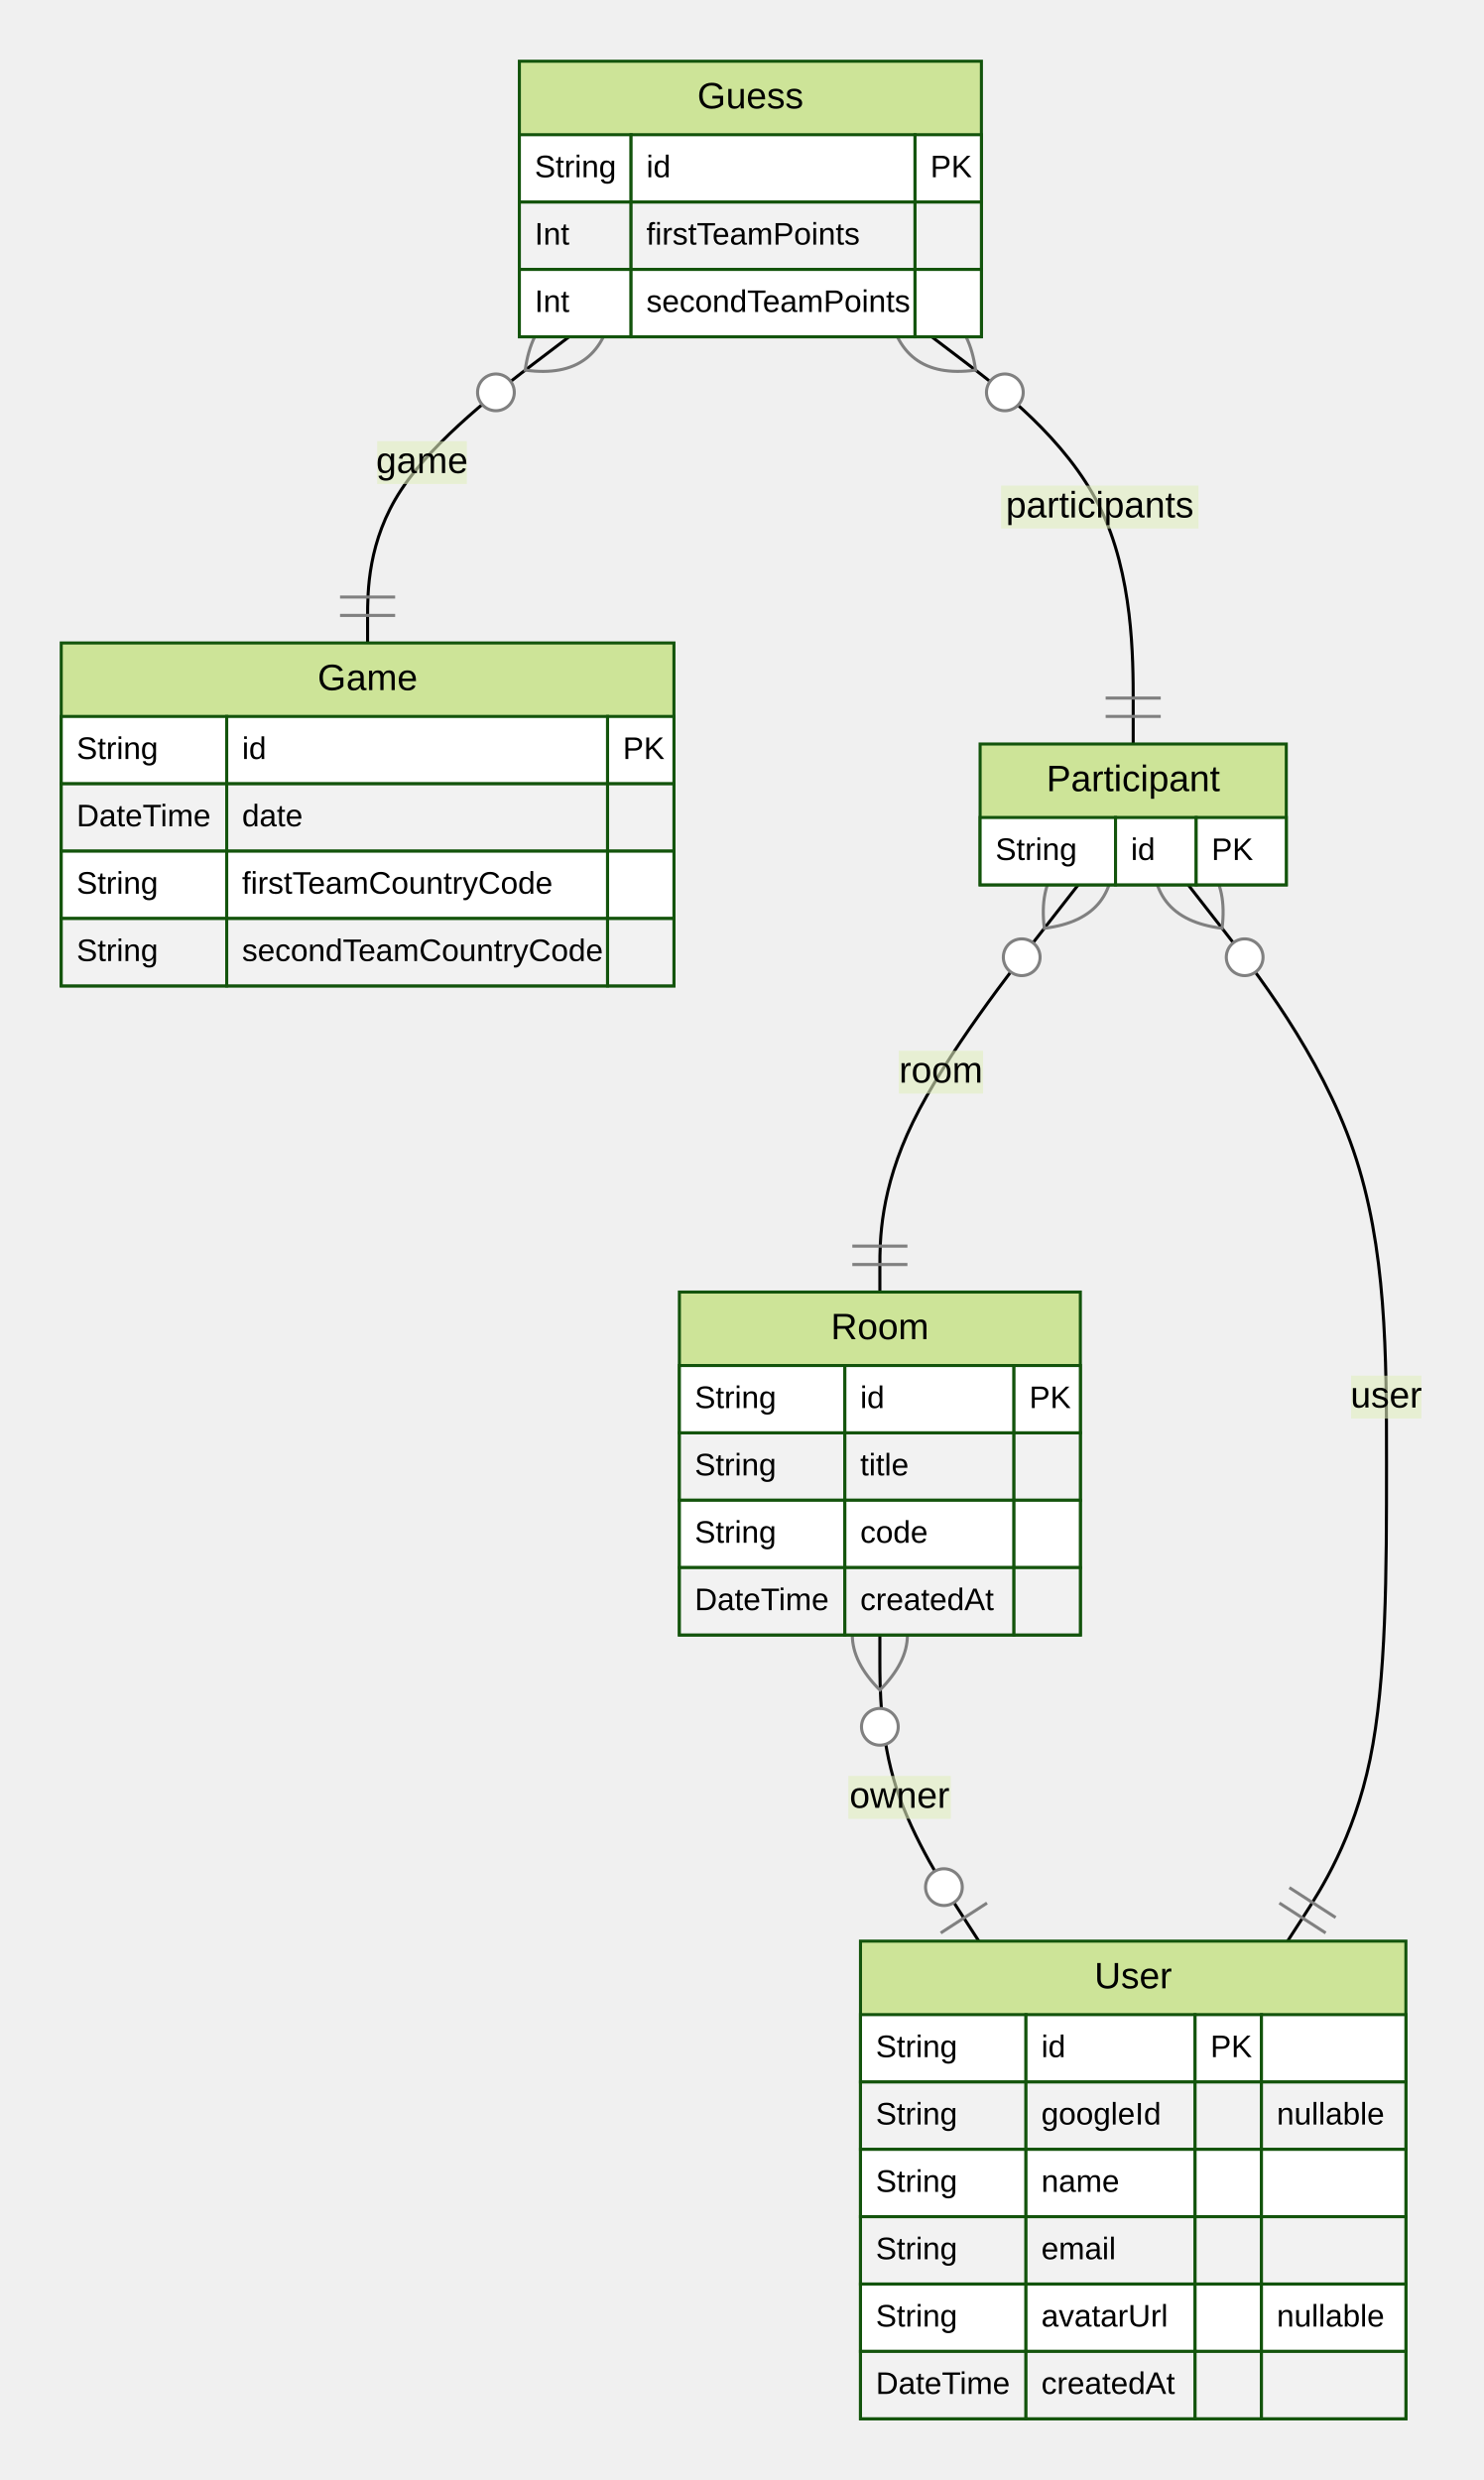
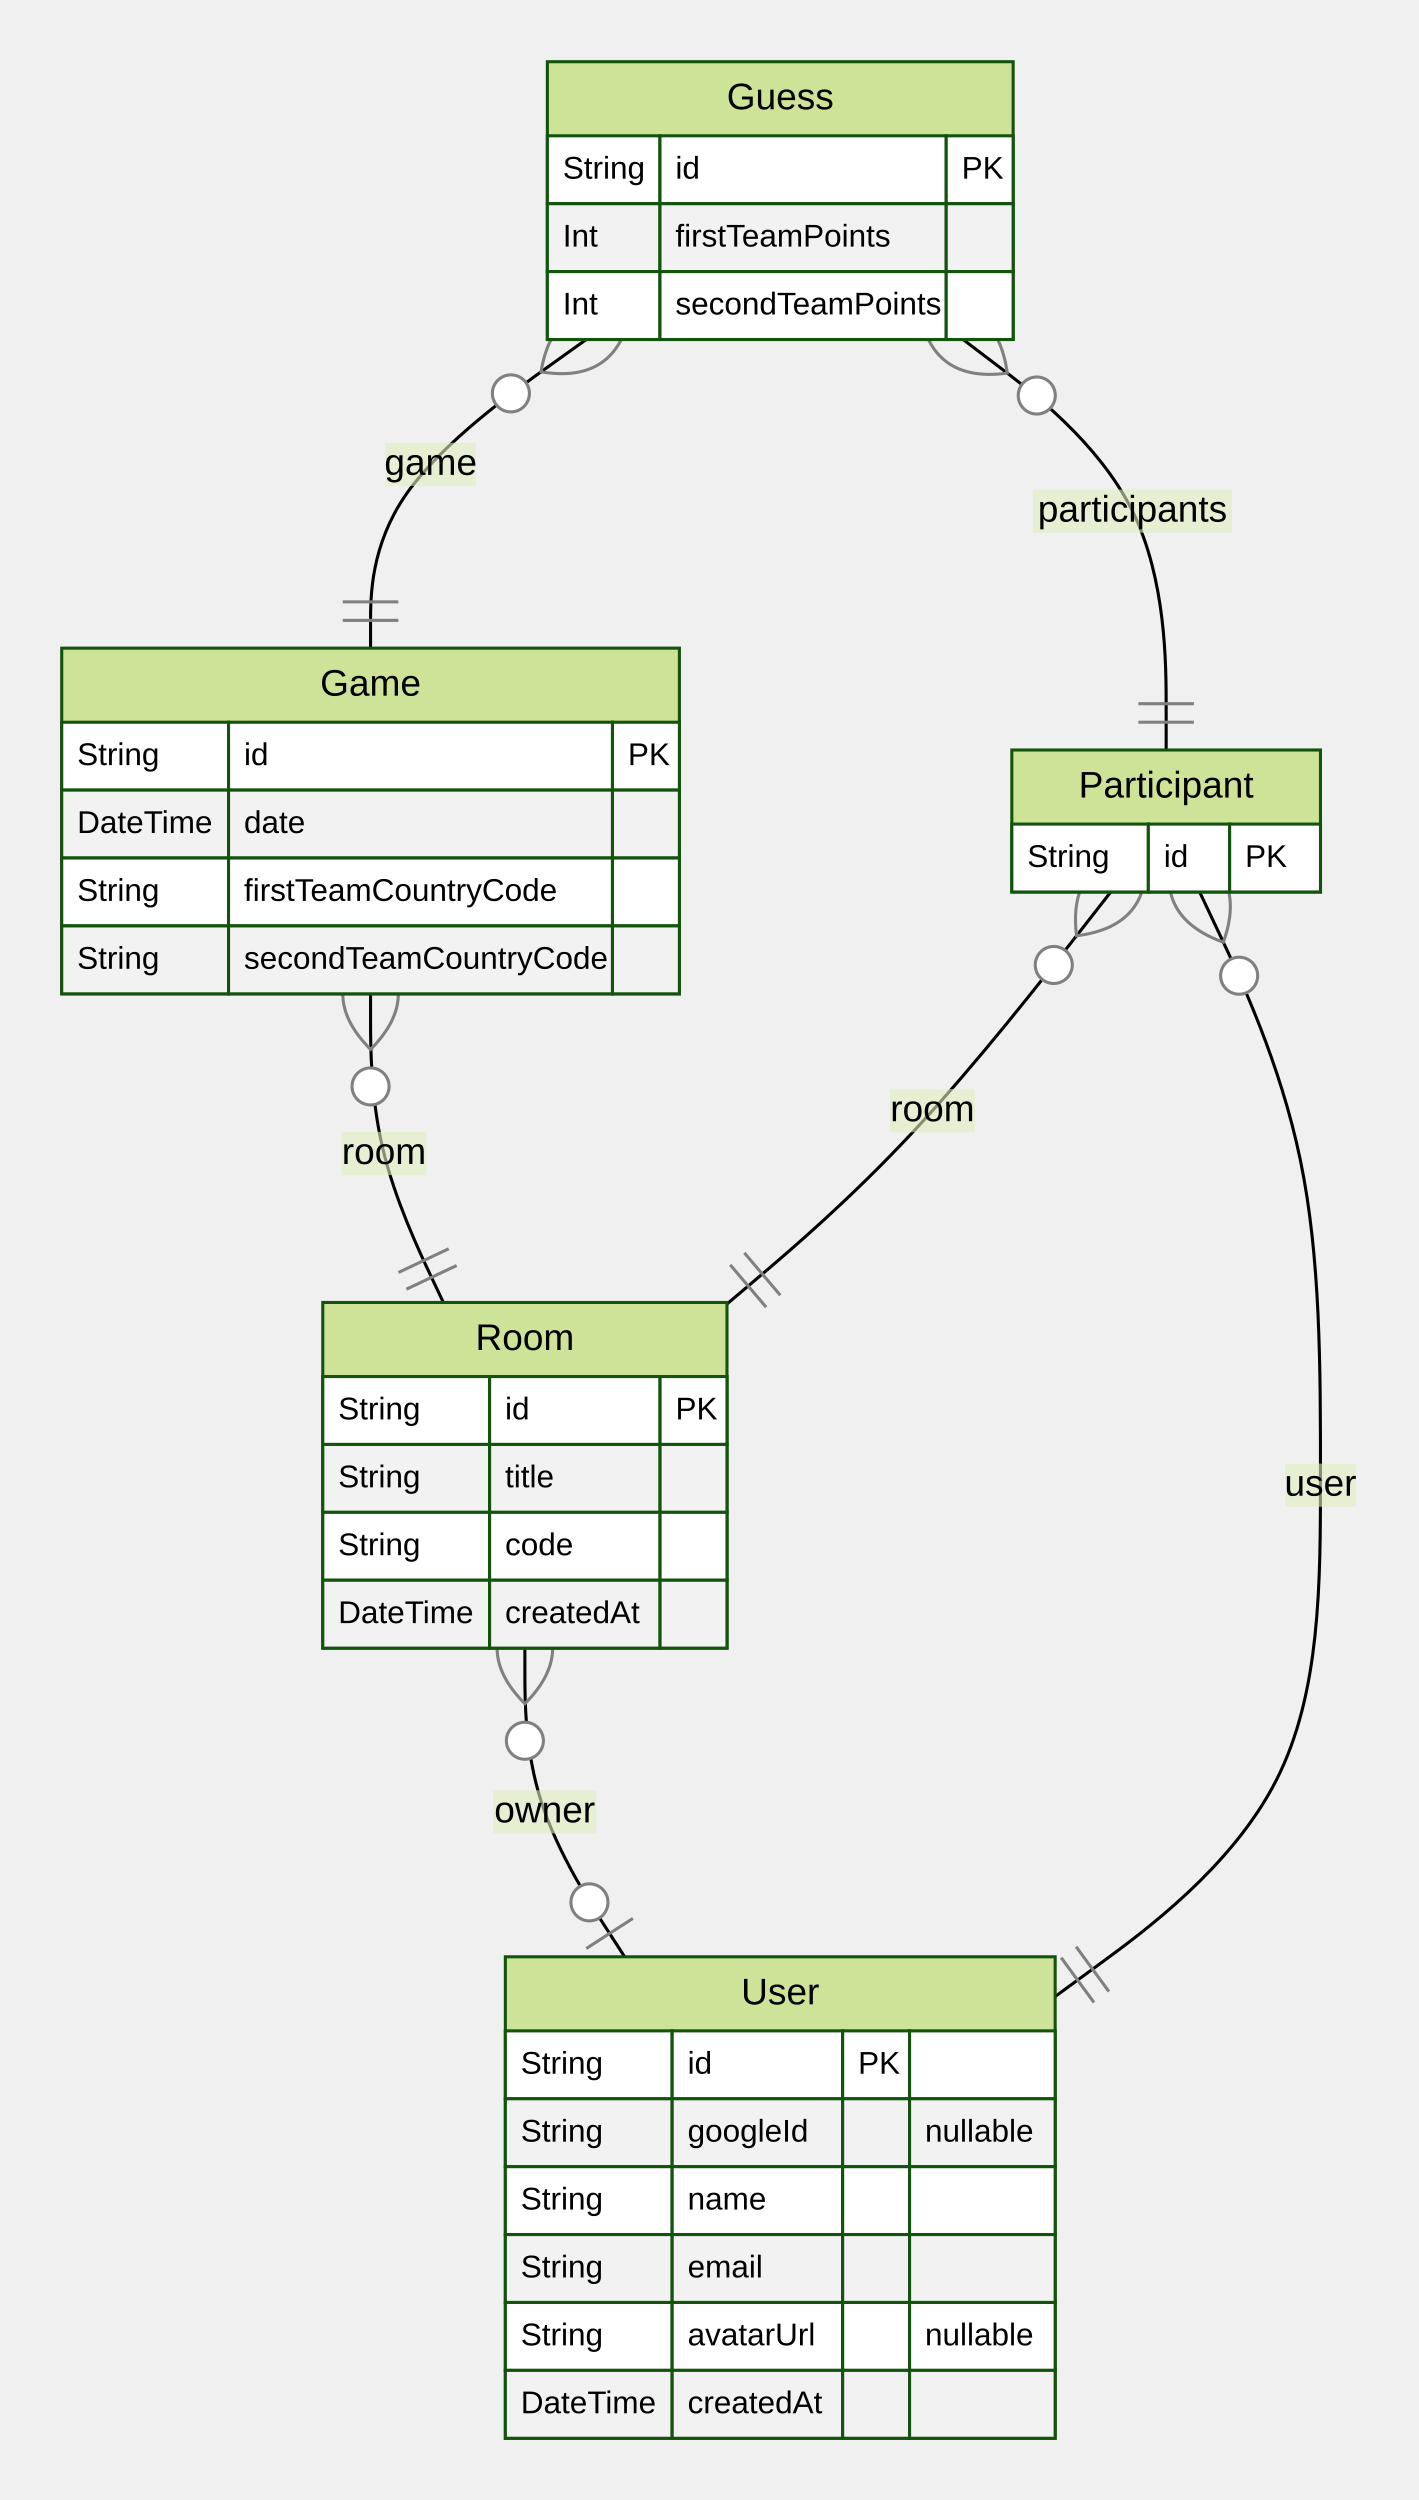
- <svg xmlns="http://www.w3.org/2000/svg" aria-labelledby="chart-title-mermaid-0 chart-desc-mermaid-0" role="img" viewBox="0 0 484.418 810" style="max-width: 484.418px; background-color: white;" width="100%" id="mermaid-0">
+ <svg xmlns="http://www.w3.org/2000/svg" aria-labelledby="chart-title-mermaid-0 chart-desc-mermaid-0" role="img" viewBox="0 0 459.479 810" style="max-width: 459.479px; background-color: white;" width="100%" id="mermaid-0">
  <style>#mermaid-0 {font-family:"trebuchet ms",verdana,arial,sans-serif;font-size:16px;fill:#000000;}#mermaid-0 .error-icon{fill:#552222;}#mermaid-0 .error-text{fill:#552222;stroke:#552222;}#mermaid-0 .edge-thickness-normal{stroke-width:2px;}#mermaid-0 .edge-thickness-thick{stroke-width:3.5px;}#mermaid-0 .edge-pattern-solid{stroke-dasharray:0;}#mermaid-0 .edge-pattern-dashed{stroke-dasharray:3;}#mermaid-0 .edge-pattern-dotted{stroke-dasharray:2;}#mermaid-0 .marker{fill:#000000;stroke:#000000;}#mermaid-0 .marker.cross{stroke:#000000;}#mermaid-0 svg{font-family:"trebuchet ms",verdana,arial,sans-serif;font-size:16px;}#mermaid-0 .entityBox{fill:#cde498;stroke:#13540c;}#mermaid-0 .attributeBoxOdd{fill:#ffffff;stroke:#13540c;}#mermaid-0 .attributeBoxEven{fill:#f2f2f2;stroke:#13540c;}#mermaid-0 .relationshipLabelBox{fill:hsl(78.158, 58.462%, 84.51%);opacity:0.7;background-color:hsl(78.158, 58.462%, 84.51%);}#mermaid-0 .relationshipLabelBox rect{opacity:0.5;}#mermaid-0 .relationshipLine{stroke:#000000;}#mermaid-0 :root{--mermaid-font-family:"trebuchet ms",verdana,arial,sans-serif;}</style>
  <g />
  <defs>
    <marker orient="auto" markerHeight="18" markerWidth="18" refY="9" refX="0" id="ONLY_ONE_START">
      <path d="M9,0 L9,18 M15,0 L15,18" fill="none" stroke="gray" />
    </marker>
  </defs>
  <defs>
    <marker orient="auto" markerHeight="18" markerWidth="18" refY="9" refX="18" id="ONLY_ONE_END">
      <path d="M3,0 L3,18 M9,0 L9,18" fill="none" stroke="gray" />
    </marker>
  </defs>
  <defs>
    <marker orient="auto" markerHeight="18" markerWidth="30" refY="9" refX="0" id="ZERO_OR_ONE_START">
      <circle r="6" cy="9" cx="21" fill="white" stroke="gray" />
      <path d="M9,0 L9,18" fill="none" stroke="gray" />
    </marker>
  </defs>
  <defs>
    <marker orient="auto" markerHeight="18" markerWidth="30" refY="9" refX="30" id="ZERO_OR_ONE_END">
      <circle r="6" cy="9" cx="9" fill="white" stroke="gray" />
      <path d="M21,0 L21,18" fill="none" stroke="gray" />
    </marker>
  </defs>
  <defs>
    <marker orient="auto" markerHeight="36" markerWidth="45" refY="18" refX="18" id="ONE_OR_MORE_START">
      <path d="M0,18 Q 18,0 36,18 Q 18,36 0,18 M42,9 L42,27" fill="none" stroke="gray" />
    </marker>
  </defs>
  <defs>
    <marker orient="auto" markerHeight="36" markerWidth="45" refY="18" refX="27" id="ONE_OR_MORE_END">
      <path d="M3,9 L3,27 M9,18 Q27,0 45,18 Q27,36 9,18" fill="none" stroke="gray" />
    </marker>
  </defs>
  <defs>
    <marker orient="auto" markerHeight="36" markerWidth="57" refY="18" refX="18" id="ZERO_OR_MORE_START">
      <circle r="6" cy="18" cx="48" fill="white" stroke="gray" />
      <path d="M0,18 Q18,0 36,18 Q18,36 0,18" fill="none" stroke="gray" />
    </marker>
  </defs>
  <defs>
    <marker orient="auto" markerHeight="36" markerWidth="57" refY="18" refX="39" id="ZERO_OR_MORE_END">
      <circle r="6" cy="18" cx="9" fill="white" stroke="gray" />
      <path d="M21,18 Q39,0 57,18 Q39,36 21,18" fill="none" stroke="gray" />
    </marker>
  </defs>
-   <path marker-start="url(#ZERO_OR_MORE_START)" marker-end="url(#ZERO_OR_ONE_END)" fill="none" stroke="gray" d="M287.383,534L287.383,542.333C287.383,550.667,287.383,567.333,292.77,584C298.157,600.667,308.93,617.333,314.317,625.667L319.704,634" class="er relationshipLine" />
-   <path marker-start="url(#ZERO_OR_MORE_START)" marker-end="url(#ONLY_ONE_END)" fill="none" stroke="gray" d="M388.077,289L398.875,302.833C409.673,316.667,431.269,344.333,442.067,375.833C452.865,407.333,452.865,442.667,452.865,478C452.865,513.333,452.865,548.667,447.478,574.667C442.091,600.667,431.318,617.333,425.931,625.667L420.544,634" class="er relationshipLine" />
-   <path marker-start="url(#ZERO_OR_MORE_START)" marker-end="url(#ONLY_ONE_END)" fill="none" stroke="gray" d="M352.171,289L341.373,302.833C330.575,316.667,308.979,344.333,298.181,366.5C287.383,388.667,287.383,405.333,287.383,413.667L287.383,422" class="er relationshipLine" />
-   <path marker-start="url(#ZERO_OR_MORE_START)" marker-end="url(#ONLY_ONE_END)" fill="none" stroke="gray" d="M304.318,110L315.286,118.333C326.253,126.667,348.189,143.333,359.156,165.5C370.124,187.667,370.124,215.333,370.124,229.167L370.124,243" class="er relationshipLine" />
-   <path marker-start="url(#ZERO_OR_MORE_START)" marker-end="url(#ONLY_ONE_END)" fill="none" stroke="gray" d="M185.868,110L174.9,118.333C163.933,126.667,141.997,143.333,131.03,160C120.062,176.667,120.062,193.333,120.062,201.667L120.062,210" class="er relationshipLine" />
-   <g transform="translate(221.9013,422 )" id="Room">
+   <path marker-start="url(#ZERO_OR_MORE_START)" marker-end="url(#ZERO_OR_ONE_END)" fill="none" stroke="gray" d="M170.062,534L170.062,542.333C170.062,550.667,170.062,567.333,175.449,584C180.836,600.667,191.609,617.333,196.996,625.667L202.383,634" class="er relationshipLine" />
+   <path marker-start="url(#ZERO_OR_MORE_START)" marker-end="url(#ONLY_ONE_END)" fill="none" stroke="gray" d="M120.062,322L120.062,330.333C120.062,338.667,120.062,355.333,123.993,372C127.924,388.667,135.785,405.333,139.716,413.667L143.647,422" class="er relationshipLine" />
+   <path marker-start="url(#ZERO_OR_MORE_START)" marker-end="url(#ONLY_ONE_END)" fill="none" stroke="gray" d="M388.683,289L395.208,302.833C401.733,316.667,414.784,344.333,421.309,375.833C427.834,407.333,427.834,442.667,427.834,478C427.834,513.333,427.834,548.667,413.507,576.811C399.18,604.955,370.526,625.909,356.199,636.387L341.872,646.864" class="er relationshipLine" />
+   <path marker-start="url(#ZERO_OR_MORE_START)" marker-end="url(#ONLY_ONE_END)" fill="none" stroke="gray" d="M359.881,289L349.083,302.833C338.285,316.667,316.689,344.333,295.966,366.581C275.243,388.828,255.393,405.657,245.469,414.071L235.544,422.485" class="er relationshipLine" />
+   <path marker-start="url(#ZERO_OR_MORE_START)" marker-end="url(#ONLY_ONE_END)" fill="none" stroke="gray" d="M312.028,110L322.996,118.333C333.963,126.667,355.899,143.333,366.866,165.5C377.834,187.667,377.834,215.333,377.834,229.167L377.834,243" class="er relationshipLine" />
+   <path marker-start="url(#ZERO_OR_MORE_START)" marker-end="url(#ONLY_ONE_END)" fill="none" stroke="gray" d="M189.926,110L178.282,118.333C166.638,126.667,143.35,143.333,131.706,160C120.062,176.667,120.062,193.333,120.062,201.667L120.062,210" class="er relationshipLine" />
+   <g transform="translate(104.5802,422 )" id="Room">
    <rect height="112" width="130.964" y="0" x="0" stroke="gray" fill-opacity="100%" fill="honeydew" class="er entityBox" />
    <text transform="translate(65.48175,12)" style="font-family: &quot;trebuchet ms&quot;, verdana, arial, sans-serif;; font-size: 12px" text-anchor="middle" dominant-baseline="middle" y="0" x="0" id="entity-Room" class="er entityLabel">Room</text>
    <rect height="22" width="54.048" y="24" x="0" stroke="gray" fill-opacity="100%" fill="honeydew" class="er attributeBoxOdd" />
    <text transform="translate(5,35)" style="font-family: &quot;trebuchet ms&quot;, verdana, arial, sans-serif;; font-size: 10.2px" text-anchor="left" dominant-baseline="middle" y="0" x="0" id="entity-Room-attr-1-type" class="er entityLabel">String</text>
    <rect height="22" width="55.234" y="24" x="54.048" stroke="gray" fill-opacity="100%" fill="honeydew" class="er attributeBoxOdd" />
    <text transform="translate(59.0484,35)" style="font-family: &quot;trebuchet ms&quot;, verdana, arial, sans-serif;; font-size: 10.2px" text-anchor="left" dominant-baseline="middle" y="0" x="0" id="entity-Room-attr-1-name" class="er entityLabel">id</text>
    <rect height="22" width="21.681" y="24" x="109.283" stroke="gray" fill-opacity="100%" fill="honeydew" class="er attributeBoxOdd" />
    <text transform="translate(114.2828,35)" style="font-family: &quot;trebuchet ms&quot;, verdana, arial, sans-serif;; font-size: 10.2px" text-anchor="left" dominant-baseline="middle" y="0" x="0" id="entity-Room-attr-1-key" class="er entityLabel">PK</text>
    <rect height="22" width="54.048" y="46" x="0" stroke="gray" fill-opacity="100%" fill="honeydew" class="er attributeBoxEven" />
    <text transform="translate(5,57)" style="font-family: &quot;trebuchet ms&quot;, verdana, arial, sans-serif;; font-size: 10.2px" text-anchor="left" dominant-baseline="middle" y="0" x="0" id="entity-Room-attr-2-type" class="er entityLabel">String</text>
    <rect height="22" width="55.234" y="46" x="54.048" stroke="gray" fill-opacity="100%" fill="honeydew" class="er attributeBoxEven" />
    <text transform="translate(59.0484,57)" style="font-family: &quot;trebuchet ms&quot;, verdana, arial, sans-serif;; font-size: 10.2px" text-anchor="left" dominant-baseline="middle" y="0" x="0" id="entity-Room-attr-2-name" class="er entityLabel">title</text>
    <rect height="22" width="21.681" y="46" x="109.283" stroke="gray" fill-opacity="100%" fill="honeydew" class="er attributeBoxEven" />
    <text transform="translate(114.2828,57)" style="font-family: &quot;trebuchet ms&quot;, verdana, arial, sans-serif;; font-size: 10.2px" text-anchor="left" dominant-baseline="middle" y="0" x="0" id="entity-Room-attr-2-key" class="er entityLabel" />
    <rect height="22" width="54.048" y="68" x="0" stroke="gray" fill-opacity="100%" fill="honeydew" class="er attributeBoxOdd" />
    <text transform="translate(5,79)" style="font-family: &quot;trebuchet ms&quot;, verdana, arial, sans-serif;; font-size: 10.2px" text-anchor="left" dominant-baseline="middle" y="0" x="0" id="entity-Room-attr-3-type" class="er entityLabel">String</text>
    <rect height="22" width="55.234" y="68" x="54.048" stroke="gray" fill-opacity="100%" fill="honeydew" class="er attributeBoxOdd" />
    <text transform="translate(59.0484,79)" style="font-family: &quot;trebuchet ms&quot;, verdana, arial, sans-serif;; font-size: 10.2px" text-anchor="left" dominant-baseline="middle" y="0" x="0" id="entity-Room-attr-3-name" class="er entityLabel">code</text>
    <rect height="22" width="21.681" y="68" x="109.283" stroke="gray" fill-opacity="100%" fill="honeydew" class="er attributeBoxOdd" />
    <text transform="translate(114.2828,79)" style="font-family: &quot;trebuchet ms&quot;, verdana, arial, sans-serif;; font-size: 10.2px" text-anchor="left" dominant-baseline="middle" y="0" x="0" id="entity-Room-attr-3-key" class="er entityLabel" />
    <rect height="22" width="54.048" y="90" x="0" stroke="gray" fill-opacity="100%" fill="honeydew" class="er attributeBoxEven" />
    <text transform="translate(5,101)" style="font-family: &quot;trebuchet ms&quot;, verdana, arial, sans-serif;; font-size: 10.2px" text-anchor="left" dominant-baseline="middle" y="0" x="0" id="entity-Room-attr-4-type" class="er entityLabel">DateTime</text>
    <rect height="22" width="55.234" y="90" x="54.048" stroke="gray" fill-opacity="100%" fill="honeydew" class="er attributeBoxEven" />
    <text transform="translate(59.0484,101)" style="font-family: &quot;trebuchet ms&quot;, verdana, arial, sans-serif;; font-size: 10.2px" text-anchor="left" dominant-baseline="middle" y="0" x="0" id="entity-Room-attr-4-name" class="er entityLabel">createdAt</text>
    <rect height="22" width="21.681" y="90" x="109.283" stroke="gray" fill-opacity="100%" fill="honeydew" class="er attributeBoxEven" />
    <text transform="translate(114.2828,101)" style="font-family: &quot;trebuchet ms&quot;, verdana, arial, sans-serif;; font-size: 10.2px" text-anchor="left" dominant-baseline="middle" y="0" x="0" id="entity-Room-attr-4-key" class="er entityLabel" />
  </g>
  <g transform="translate(20,210 )" id="Game">
    <rect height="112" width="200.124" y="0" x="0" stroke="gray" fill-opacity="100%" fill="honeydew" class="er entityBox" />
    <text transform="translate(100.062,12)" style="font-family: &quot;trebuchet ms&quot;, verdana, arial, sans-serif;; font-size: 12px" text-anchor="middle" dominant-baseline="middle" y="0" x="0" id="entity-Game" class="er entityLabel">Game</text>
    <rect height="22" width="54.048" y="24" x="0" stroke="gray" fill-opacity="100%" fill="honeydew" class="er attributeBoxOdd" />
    <text transform="translate(5,35)" style="font-family: &quot;trebuchet ms&quot;, verdana, arial, sans-serif;; font-size: 10.2px" text-anchor="left" dominant-baseline="middle" y="0" x="0" id="entity-Game-attr-1-type" class="er entityLabel">String</text>
    <rect height="22" width="124.395" y="24" x="54.048" stroke="gray" fill-opacity="100%" fill="honeydew" class="er attributeBoxOdd" />
    <text transform="translate(59.0484,35)" style="font-family: &quot;trebuchet ms&quot;, verdana, arial, sans-serif;; font-size: 10.2px" text-anchor="left" dominant-baseline="middle" y="0" x="0" id="entity-Game-attr-1-name" class="er entityLabel">id</text>
    <rect height="22" width="21.681" y="24" x="178.443" stroke="gray" fill-opacity="100%" fill="honeydew" class="er attributeBoxOdd" />
    <text transform="translate(183.4432,35)" style="font-family: &quot;trebuchet ms&quot;, verdana, arial, sans-serif;; font-size: 10.2px" text-anchor="left" dominant-baseline="middle" y="0" x="0" id="entity-Game-attr-1-key" class="er entityLabel">PK</text>
    <rect height="22" width="54.048" y="46" x="0" stroke="gray" fill-opacity="100%" fill="honeydew" class="er attributeBoxEven" />
    <text transform="translate(5,57)" style="font-family: &quot;trebuchet ms&quot;, verdana, arial, sans-serif;; font-size: 10.2px" text-anchor="left" dominant-baseline="middle" y="0" x="0" id="entity-Game-attr-2-type" class="er entityLabel">DateTime</text>
    <rect height="22" width="124.395" y="46" x="54.048" stroke="gray" fill-opacity="100%" fill="honeydew" class="er attributeBoxEven" />
    <text transform="translate(59.0484,57)" style="font-family: &quot;trebuchet ms&quot;, verdana, arial, sans-serif;; font-size: 10.2px" text-anchor="left" dominant-baseline="middle" y="0" x="0" id="entity-Game-attr-2-name" class="er entityLabel">date</text>
    <rect height="22" width="21.681" y="46" x="178.443" stroke="gray" fill-opacity="100%" fill="honeydew" class="er attributeBoxEven" />
    <text transform="translate(183.4432,57)" style="font-family: &quot;trebuchet ms&quot;, verdana, arial, sans-serif;; font-size: 10.2px" text-anchor="left" dominant-baseline="middle" y="0" x="0" id="entity-Game-attr-2-key" class="er entityLabel" />
    <rect height="22" width="54.048" y="68" x="0" stroke="gray" fill-opacity="100%" fill="honeydew" class="er attributeBoxOdd" />
    <text transform="translate(5,79)" style="font-family: &quot;trebuchet ms&quot;, verdana, arial, sans-serif;; font-size: 10.2px" text-anchor="left" dominant-baseline="middle" y="0" x="0" id="entity-Game-attr-3-type" class="er entityLabel">String</text>
    <rect height="22" width="124.395" y="68" x="54.048" stroke="gray" fill-opacity="100%" fill="honeydew" class="er attributeBoxOdd" />
    <text transform="translate(59.0484,79)" style="font-family: &quot;trebuchet ms&quot;, verdana, arial, sans-serif;; font-size: 10.2px" text-anchor="left" dominant-baseline="middle" y="0" x="0" id="entity-Game-attr-3-name" class="er entityLabel">firstTeamCountryCode</text>
    <rect height="22" width="21.681" y="68" x="178.443" stroke="gray" fill-opacity="100%" fill="honeydew" class="er attributeBoxOdd" />
    <text transform="translate(183.4432,79)" style="font-family: &quot;trebuchet ms&quot;, verdana, arial, sans-serif;; font-size: 10.2px" text-anchor="left" dominant-baseline="middle" y="0" x="0" id="entity-Game-attr-3-key" class="er entityLabel" />
    <rect height="22" width="54.048" y="90" x="0" stroke="gray" fill-opacity="100%" fill="honeydew" class="er attributeBoxEven" />
    <text transform="translate(5,101)" style="font-family: &quot;trebuchet ms&quot;, verdana, arial, sans-serif;; font-size: 10.2px" text-anchor="left" dominant-baseline="middle" y="0" x="0" id="entity-Game-attr-4-type" class="er entityLabel">String</text>
    <rect height="22" width="124.395" y="90" x="54.048" stroke="gray" fill-opacity="100%" fill="honeydew" class="er attributeBoxEven" />
    <text transform="translate(59.0484,101)" style="font-family: &quot;trebuchet ms&quot;, verdana, arial, sans-serif;; font-size: 10.2px" text-anchor="left" dominant-baseline="middle" y="0" x="0" id="entity-Game-attr-4-name" class="er entityLabel">secondTeamCountryCode</text>
    <rect height="22" width="21.681" y="90" x="178.443" stroke="gray" fill-opacity="100%" fill="honeydew" class="er attributeBoxEven" />
    <text transform="translate(183.4432,101)" style="font-family: &quot;trebuchet ms&quot;, verdana, arial, sans-serif;; font-size: 10.2px" text-anchor="left" dominant-baseline="middle" y="0" x="0" id="entity-Game-attr-4-key" class="er entityLabel" />
  </g>
-   <g transform="translate(320.124,243 )" id="Participant">
+   <g transform="translate(327.8338,243 )" id="Participant">
    <rect height="46" width="100" y="0" x="0" stroke="gray" fill-opacity="100%" fill="honeydew" class="er entityBox" />
    <text transform="translate(50,12)" style="font-family: &quot;trebuchet ms&quot;, verdana, arial, sans-serif;; font-size: 12px" text-anchor="middle" dominant-baseline="middle" y="0" x="0" id="entity-Participant" class="er entityLabel">Participant</text>
    <rect height="22" width="44.231" y="24" x="0" stroke="gray" fill-opacity="100%" fill="honeydew" class="er attributeBoxOdd" />
    <text transform="translate(5,35)" style="font-family: &quot;trebuchet ms&quot;, verdana, arial, sans-serif;; font-size: 10.2px" text-anchor="left" dominant-baseline="middle" y="0" x="0" id="entity-Participant-attr-1-type" class="er entityLabel">String</text>
    <rect height="22" width="26.341" y="24" x="44.231" stroke="gray" fill-opacity="100%" fill="honeydew" class="er attributeBoxOdd" />
    <text transform="translate(49.23142,35)" style="font-family: &quot;trebuchet ms&quot;, verdana, arial, sans-serif;; font-size: 10.2px" text-anchor="left" dominant-baseline="middle" y="0" x="0" id="entity-Participant-attr-1-name" class="er entityLabel">id</text>
    <rect height="22" width="29.428" y="24" x="70.572" stroke="gray" fill-opacity="100%" fill="honeydew" class="er attributeBoxOdd" />
    <text transform="translate(75.57222,35)" style="font-family: &quot;trebuchet ms&quot;, verdana, arial, sans-serif;; font-size: 10.2px" text-anchor="left" dominant-baseline="middle" y="0" x="0" id="entity-Participant-attr-1-key" class="er entityLabel">PK</text>
  </g>
-   <g transform="translate(281.055,634 )" id="User">
+   <g transform="translate(163.7339,634 )" id="User">
    <rect height="156" width="178.138" y="0" x="0" stroke="gray" fill-opacity="100%" fill="honeydew" class="er entityBox" />
    <text transform="translate(89.06892,12)" style="font-family: &quot;trebuchet ms&quot;, verdana, arial, sans-serif;; font-size: 12px" text-anchor="middle" dominant-baseline="middle" y="0" x="0" id="entity-User" class="er entityLabel">User</text>
    <rect height="22" width="54.048" y="24" x="0" stroke="gray" fill-opacity="100%" fill="honeydew" class="er attributeBoxOdd" />
    <text transform="translate(5,35)" style="font-family: &quot;trebuchet ms&quot;, verdana, arial, sans-serif;; font-size: 10.2px" text-anchor="left" dominant-baseline="middle" y="0" x="0" id="entity-User-attr-1-type" class="er entityLabel">String</text>
    <rect height="22" width="55.234" y="24" x="54.048" stroke="gray" fill-opacity="100%" fill="honeydew" class="er attributeBoxOdd" />
    <text transform="translate(59.0484,35)" style="font-family: &quot;trebuchet ms&quot;, verdana, arial, sans-serif;; font-size: 10.2px" text-anchor="left" dominant-baseline="middle" y="0" x="0" id="entity-User-attr-1-name" class="er entityLabel">id</text>
    <rect height="22" width="21.681" y="24" x="109.283" stroke="gray" fill-opacity="100%" fill="honeydew" class="er attributeBoxOdd" />
    <text transform="translate(114.2828,35)" style="font-family: &quot;trebuchet ms&quot;, verdana, arial, sans-serif;; font-size: 10.2px" text-anchor="left" dominant-baseline="middle" y="0" x="0" id="entity-User-attr-1-key" class="er entityLabel">PK</text>
    <rect height="22" width="47.174" y="24" x="130.964" stroke="gray" fill-opacity="100%" fill="honeydew" class="er attributeBoxOdd" />
    <text transform="translate(135.9635,35)" style="font-family: &quot;trebuchet ms&quot;, verdana, arial, sans-serif;; font-size: 10.2px" text-anchor="left" dominant-baseline="middle" y="0" x="0" id="entity-User-attr-1-comment" class="er entityLabel" />
    <rect height="22" width="54.048" y="46" x="0" stroke="gray" fill-opacity="100%" fill="honeydew" class="er attributeBoxEven" />
    <text transform="translate(5,57)" style="font-family: &quot;trebuchet ms&quot;, verdana, arial, sans-serif;; font-size: 10.2px" text-anchor="left" dominant-baseline="middle" y="0" x="0" id="entity-User-attr-2-type" class="er entityLabel">String</text>
    <rect height="22" width="55.234" y="46" x="54.048" stroke="gray" fill-opacity="100%" fill="honeydew" class="er attributeBoxEven" />
    <text transform="translate(59.0484,57)" style="font-family: &quot;trebuchet ms&quot;, verdana, arial, sans-serif;; font-size: 10.2px" text-anchor="left" dominant-baseline="middle" y="0" x="0" id="entity-User-attr-2-name" class="er entityLabel">googleId</text>
    <rect height="22" width="21.681" y="46" x="109.283" stroke="gray" fill-opacity="100%" fill="honeydew" class="er attributeBoxEven" />
    <text transform="translate(114.2828,57)" style="font-family: &quot;trebuchet ms&quot;, verdana, arial, sans-serif;; font-size: 10.2px" text-anchor="left" dominant-baseline="middle" y="0" x="0" id="entity-User-attr-2-key" class="er entityLabel" />
    <rect height="22" width="47.174" y="46" x="130.964" stroke="gray" fill-opacity="100%" fill="honeydew" class="er attributeBoxEven" />
    <text transform="translate(135.9635,57)" style="font-family: &quot;trebuchet ms&quot;, verdana, arial, sans-serif;; font-size: 10.2px" text-anchor="left" dominant-baseline="middle" y="0" x="0" id="entity-User-attr-2-comment" class="er entityLabel">nullable</text>
    <rect height="22" width="54.048" y="68" x="0" stroke="gray" fill-opacity="100%" fill="honeydew" class="er attributeBoxOdd" />
    <text transform="translate(5,79)" style="font-family: &quot;trebuchet ms&quot;, verdana, arial, sans-serif;; font-size: 10.2px" text-anchor="left" dominant-baseline="middle" y="0" x="0" id="entity-User-attr-3-type" class="er entityLabel">String</text>
    <rect height="22" width="55.234" y="68" x="54.048" stroke="gray" fill-opacity="100%" fill="honeydew" class="er attributeBoxOdd" />
    <text transform="translate(59.0484,79)" style="font-family: &quot;trebuchet ms&quot;, verdana, arial, sans-serif;; font-size: 10.2px" text-anchor="left" dominant-baseline="middle" y="0" x="0" id="entity-User-attr-3-name" class="er entityLabel">name</text>
    <rect height="22" width="21.681" y="68" x="109.283" stroke="gray" fill-opacity="100%" fill="honeydew" class="er attributeBoxOdd" />
    <text transform="translate(114.2828,79)" style="font-family: &quot;trebuchet ms&quot;, verdana, arial, sans-serif;; font-size: 10.2px" text-anchor="left" dominant-baseline="middle" y="0" x="0" id="entity-User-attr-3-key" class="er entityLabel" />
    <rect height="22" width="47.174" y="68" x="130.964" stroke="gray" fill-opacity="100%" fill="honeydew" class="er attributeBoxOdd" />
    <text transform="translate(135.9635,79)" style="font-family: &quot;trebuchet ms&quot;, verdana, arial, sans-serif;; font-size: 10.2px" text-anchor="left" dominant-baseline="middle" y="0" x="0" id="entity-User-attr-3-comment" class="er entityLabel" />
    <rect height="22" width="54.048" y="90" x="0" stroke="gray" fill-opacity="100%" fill="honeydew" class="er attributeBoxEven" />
    <text transform="translate(5,101)" style="font-family: &quot;trebuchet ms&quot;, verdana, arial, sans-serif;; font-size: 10.2px" text-anchor="left" dominant-baseline="middle" y="0" x="0" id="entity-User-attr-4-type" class="er entityLabel">String</text>
    <rect height="22" width="55.234" y="90" x="54.048" stroke="gray" fill-opacity="100%" fill="honeydew" class="er attributeBoxEven" />
    <text transform="translate(59.0484,101)" style="font-family: &quot;trebuchet ms&quot;, verdana, arial, sans-serif;; font-size: 10.2px" text-anchor="left" dominant-baseline="middle" y="0" x="0" id="entity-User-attr-4-name" class="er entityLabel">email</text>
    <rect height="22" width="21.681" y="90" x="109.283" stroke="gray" fill-opacity="100%" fill="honeydew" class="er attributeBoxEven" />
    <text transform="translate(114.2828,101)" style="font-family: &quot;trebuchet ms&quot;, verdana, arial, sans-serif;; font-size: 10.2px" text-anchor="left" dominant-baseline="middle" y="0" x="0" id="entity-User-attr-4-key" class="er entityLabel" />
    <rect height="22" width="47.174" y="90" x="130.964" stroke="gray" fill-opacity="100%" fill="honeydew" class="er attributeBoxEven" />
    <text transform="translate(135.9635,101)" style="font-family: &quot;trebuchet ms&quot;, verdana, arial, sans-serif;; font-size: 10.2px" text-anchor="left" dominant-baseline="middle" y="0" x="0" id="entity-User-attr-4-comment" class="er entityLabel" />
    <rect height="22" width="54.048" y="112" x="0" stroke="gray" fill-opacity="100%" fill="honeydew" class="er attributeBoxOdd" />
    <text transform="translate(5,123)" style="font-family: &quot;trebuchet ms&quot;, verdana, arial, sans-serif;; font-size: 10.2px" text-anchor="left" dominant-baseline="middle" y="0" x="0" id="entity-User-attr-5-type" class="er entityLabel">String</text>
    <rect height="22" width="55.234" y="112" x="54.048" stroke="gray" fill-opacity="100%" fill="honeydew" class="er attributeBoxOdd" />
    <text transform="translate(59.0484,123)" style="font-family: &quot;trebuchet ms&quot;, verdana, arial, sans-serif;; font-size: 10.2px" text-anchor="left" dominant-baseline="middle" y="0" x="0" id="entity-User-attr-5-name" class="er entityLabel">avatarUrl</text>
    <rect height="22" width="21.681" y="112" x="109.283" stroke="gray" fill-opacity="100%" fill="honeydew" class="er attributeBoxOdd" />
    <text transform="translate(114.2828,123)" style="font-family: &quot;trebuchet ms&quot;, verdana, arial, sans-serif;; font-size: 10.2px" text-anchor="left" dominant-baseline="middle" y="0" x="0" id="entity-User-attr-5-key" class="er entityLabel" />
    <rect height="22" width="47.174" y="112" x="130.964" stroke="gray" fill-opacity="100%" fill="honeydew" class="er attributeBoxOdd" />
    <text transform="translate(135.9635,123)" style="font-family: &quot;trebuchet ms&quot;, verdana, arial, sans-serif;; font-size: 10.2px" text-anchor="left" dominant-baseline="middle" y="0" x="0" id="entity-User-attr-5-comment" class="er entityLabel">nullable</text>
    <rect height="22" width="54.048" y="134" x="0" stroke="gray" fill-opacity="100%" fill="honeydew" class="er attributeBoxEven" />
    <text transform="translate(5,145)" style="font-family: &quot;trebuchet ms&quot;, verdana, arial, sans-serif;; font-size: 10.2px" text-anchor="left" dominant-baseline="middle" y="0" x="0" id="entity-User-attr-6-type" class="er entityLabel">DateTime</text>
    <rect height="22" width="55.234" y="134" x="54.048" stroke="gray" fill-opacity="100%" fill="honeydew" class="er attributeBoxEven" />
    <text transform="translate(59.0484,145)" style="font-family: &quot;trebuchet ms&quot;, verdana, arial, sans-serif;; font-size: 10.2px" text-anchor="left" dominant-baseline="middle" y="0" x="0" id="entity-User-attr-6-name" class="er entityLabel">createdAt</text>
    <rect height="22" width="21.681" y="134" x="109.283" stroke="gray" fill-opacity="100%" fill="honeydew" class="er attributeBoxEven" />
    <text transform="translate(114.2828,145)" style="font-family: &quot;trebuchet ms&quot;, verdana, arial, sans-serif;; font-size: 10.2px" text-anchor="left" dominant-baseline="middle" y="0" x="0" id="entity-User-attr-6-key" class="er entityLabel" />
    <rect height="22" width="47.174" y="134" x="130.964" stroke="gray" fill-opacity="100%" fill="honeydew" class="er attributeBoxEven" />
    <text transform="translate(135.9635,145)" style="font-family: &quot;trebuchet ms&quot;, verdana, arial, sans-serif;; font-size: 10.2px" text-anchor="left" dominant-baseline="middle" y="0" x="0" id="entity-User-attr-6-comment" class="er entityLabel" />
  </g>
-   <g transform="translate(169.6354,20 )" id="Guess">
+   <g transform="translate(177.3453,20 )" id="Guess">
    <rect height="90" width="150.915" y="0" x="0" stroke="gray" fill-opacity="100%" fill="honeydew" class="er entityBox" />
    <text transform="translate(75.45755,12)" style="font-family: &quot;trebuchet ms&quot;, verdana, arial, sans-serif;; font-size: 12px" text-anchor="middle" dominant-baseline="middle" y="0" x="0" id="entity-Guess" class="er entityLabel">Guess</text>
    <rect height="22" width="36.484" y="24" x="0" stroke="gray" fill-opacity="100%" fill="honeydew" class="er attributeBoxOdd" />
    <text transform="translate(5,35)" style="font-family: &quot;trebuchet ms&quot;, verdana, arial, sans-serif;; font-size: 10.2px" text-anchor="left" dominant-baseline="middle" y="0" x="0" id="entity-Guess-attr-1-type" class="er entityLabel">String</text>
    <rect height="22" width="92.75" y="24" x="36.484" stroke="gray" fill-opacity="100%" fill="honeydew" class="er attributeBoxOdd" />
    <text transform="translate(41.48438,35)" style="font-family: &quot;trebuchet ms&quot;, verdana, arial, sans-serif;; font-size: 10.2px" text-anchor="left" dominant-baseline="middle" y="0" x="0" id="entity-Guess-attr-1-name" class="er entityLabel">id</text>
    <rect height="22" width="21.681" y="24" x="129.234" stroke="gray" fill-opacity="100%" fill="honeydew" class="er attributeBoxOdd" />
    <text transform="translate(134.2344,35)" style="font-family: &quot;trebuchet ms&quot;, verdana, arial, sans-serif;; font-size: 10.2px" text-anchor="left" dominant-baseline="middle" y="0" x="0" id="entity-Guess-attr-1-key" class="er entityLabel">PK</text>
    <rect height="22" width="36.484" y="46" x="0" stroke="gray" fill-opacity="100%" fill="honeydew" class="er attributeBoxEven" />
    <text transform="translate(5,57)" style="font-family: &quot;trebuchet ms&quot;, verdana, arial, sans-serif;; font-size: 10.2px" text-anchor="left" dominant-baseline="middle" y="0" x="0" id="entity-Guess-attr-2-type" class="er entityLabel">Int</text>
    <rect height="22" width="92.75" y="46" x="36.484" stroke="gray" fill-opacity="100%" fill="honeydew" class="er attributeBoxEven" />
    <text transform="translate(41.48438,57)" style="font-family: &quot;trebuchet ms&quot;, verdana, arial, sans-serif;; font-size: 10.2px" text-anchor="left" dominant-baseline="middle" y="0" x="0" id="entity-Guess-attr-2-name" class="er entityLabel">firstTeamPoints</text>
    <rect height="22" width="21.681" y="46" x="129.234" stroke="gray" fill-opacity="100%" fill="honeydew" class="er attributeBoxEven" />
    <text transform="translate(134.2344,57)" style="font-family: &quot;trebuchet ms&quot;, verdana, arial, sans-serif;; font-size: 10.2px" text-anchor="left" dominant-baseline="middle" y="0" x="0" id="entity-Guess-attr-2-key" class="er entityLabel" />
    <rect height="22" width="36.484" y="68" x="0" stroke="gray" fill-opacity="100%" fill="honeydew" class="er attributeBoxOdd" />
    <text transform="translate(5,79)" style="font-family: &quot;trebuchet ms&quot;, verdana, arial, sans-serif;; font-size: 10.2px" text-anchor="left" dominant-baseline="middle" y="0" x="0" id="entity-Guess-attr-3-type" class="er entityLabel">Int</text>
    <rect height="22" width="92.75" y="68" x="36.484" stroke="gray" fill-opacity="100%" fill="honeydew" class="er attributeBoxOdd" />
    <text transform="translate(41.48438,79)" style="font-family: &quot;trebuchet ms&quot;, verdana, arial, sans-serif;; font-size: 10.2px" text-anchor="left" dominant-baseline="middle" y="0" x="0" id="entity-Guess-attr-3-name" class="er entityLabel">secondTeamPoints</text>
    <rect height="22" width="21.681" y="68" x="129.234" stroke="gray" fill-opacity="100%" fill="honeydew" class="er attributeBoxOdd" />
    <text transform="translate(134.2344,79)" style="font-family: &quot;trebuchet ms&quot;, verdana, arial, sans-serif;; font-size: 10.2px" text-anchor="left" dominant-baseline="middle" y="0" x="0" id="entity-Guess-attr-3-key" class="er entityLabel" />
  </g>
-   <rect fill-opacity="85%" fill="white" height="14" width="33.471" y="580.044" x="277.077" class="er relationshipLabelBox" />
-   <text style="font-family: &quot;trebuchet ms&quot;, verdana, arial, sans-serif;; font-size: 12px" dominant-baseline="middle" text-anchor="middle" y="587.044" x="293.812" id="rel1" class="er relationshipLabel">owner</text>
-   <rect fill-opacity="85%" fill="white" height="14" width="22.959" y="449.307" x="441.292" class="er relationshipLabelBox" />
-   <text style="font-family: &quot;trebuchet ms&quot;, verdana, arial, sans-serif;; font-size: 12px" dominant-baseline="middle" text-anchor="middle" y="456.307" x="452.772" id="rel2" class="er relationshipLabel">user</text>
-   <rect fill-opacity="85%" fill="white" height="14" width="27.543" y="343.183" x="293.549" class="er relationshipLabelBox" />
-   <text style="font-family: &quot;trebuchet ms&quot;, verdana, arial, sans-serif;; font-size: 12px" dominant-baseline="middle" text-anchor="middle" y="350.183" x="307.321" id="rel3" class="er relationshipLabel">room</text>
-   <rect fill-opacity="85%" fill="white" height="14" width="64.502" y="158.609" x="326.959" class="er relationshipLabelBox" />
-   <text style="font-family: &quot;trebuchet ms&quot;, verdana, arial, sans-serif;; font-size: 12px" dominant-baseline="middle" text-anchor="middle" y="165.609" x="359.21" id="rel4" class="er relationshipLabel">participants</text>
-   <rect fill-opacity="85%" fill="white" height="14" width="29.289" y="144.098" x="123.203" class="er relationshipLabelBox" />
-   <text style="font-family: &quot;trebuchet ms&quot;, verdana, arial, sans-serif;; font-size: 12px" dominant-baseline="middle" text-anchor="middle" y="151.098" x="137.847" id="rel5" class="er relationshipLabel">game</text>
+   <rect fill-opacity="85%" fill="white" height="14" width="33.471" y="580.044" x="159.756" class="er relationshipLabelBox" />
+   <text style="font-family: &quot;trebuchet ms&quot;, verdana, arial, sans-serif;; font-size: 12px" dominant-baseline="middle" text-anchor="middle" y="587.044" x="176.491" id="rel1" class="er relationshipLabel">owner</text>
+   <rect fill-opacity="85%" fill="white" height="14" width="27.543" y="366.723" x="110.642" class="er relationshipLabelBox" />
+   <text style="font-family: &quot;trebuchet ms&quot;, verdana, arial, sans-serif;; font-size: 12px" dominant-baseline="middle" text-anchor="middle" y="373.723" x="124.413" id="rel2" class="er relationshipLabel">room</text>
+   <rect fill-opacity="85%" fill="white" height="14" width="22.959" y="474.204" x="416.353" class="er relationshipLabelBox" />
+   <text style="font-family: &quot;trebuchet ms&quot;, verdana, arial, sans-serif;; font-size: 12px" dominant-baseline="middle" text-anchor="middle" y="481.204" x="427.832" id="rel3" class="er relationshipLabel">user</text>
+   <rect fill-opacity="85%" fill="white" height="14" width="27.543" y="352.873" x="288.327" class="er relationshipLabelBox" />
+   <text style="font-family: &quot;trebuchet ms&quot;, verdana, arial, sans-serif;; font-size: 12px" dominant-baseline="middle" text-anchor="middle" y="359.873" x="302.098" id="rel4" class="er relationshipLabel">room</text>
+   <rect fill-opacity="85%" fill="white" height="14" width="64.502" y="158.609" x="334.669" class="er relationshipLabelBox" />
+   <text style="font-family: &quot;trebuchet ms&quot;, verdana, arial, sans-serif;; font-size: 12px" dominant-baseline="middle" text-anchor="middle" y="165.609" x="366.92" id="rel5" class="er relationshipLabel">participants</text>
+   <rect fill-opacity="85%" fill="white" height="14" width="29.289" y="143.451" x="124.899" class="er relationshipLabelBox" />
+   <text style="font-family: &quot;trebuchet ms&quot;, verdana, arial, sans-serif;; font-size: 12px" dominant-baseline="middle" text-anchor="middle" y="150.451" x="139.544" id="rel6" class="er relationshipLabel">game</text>
</svg>
